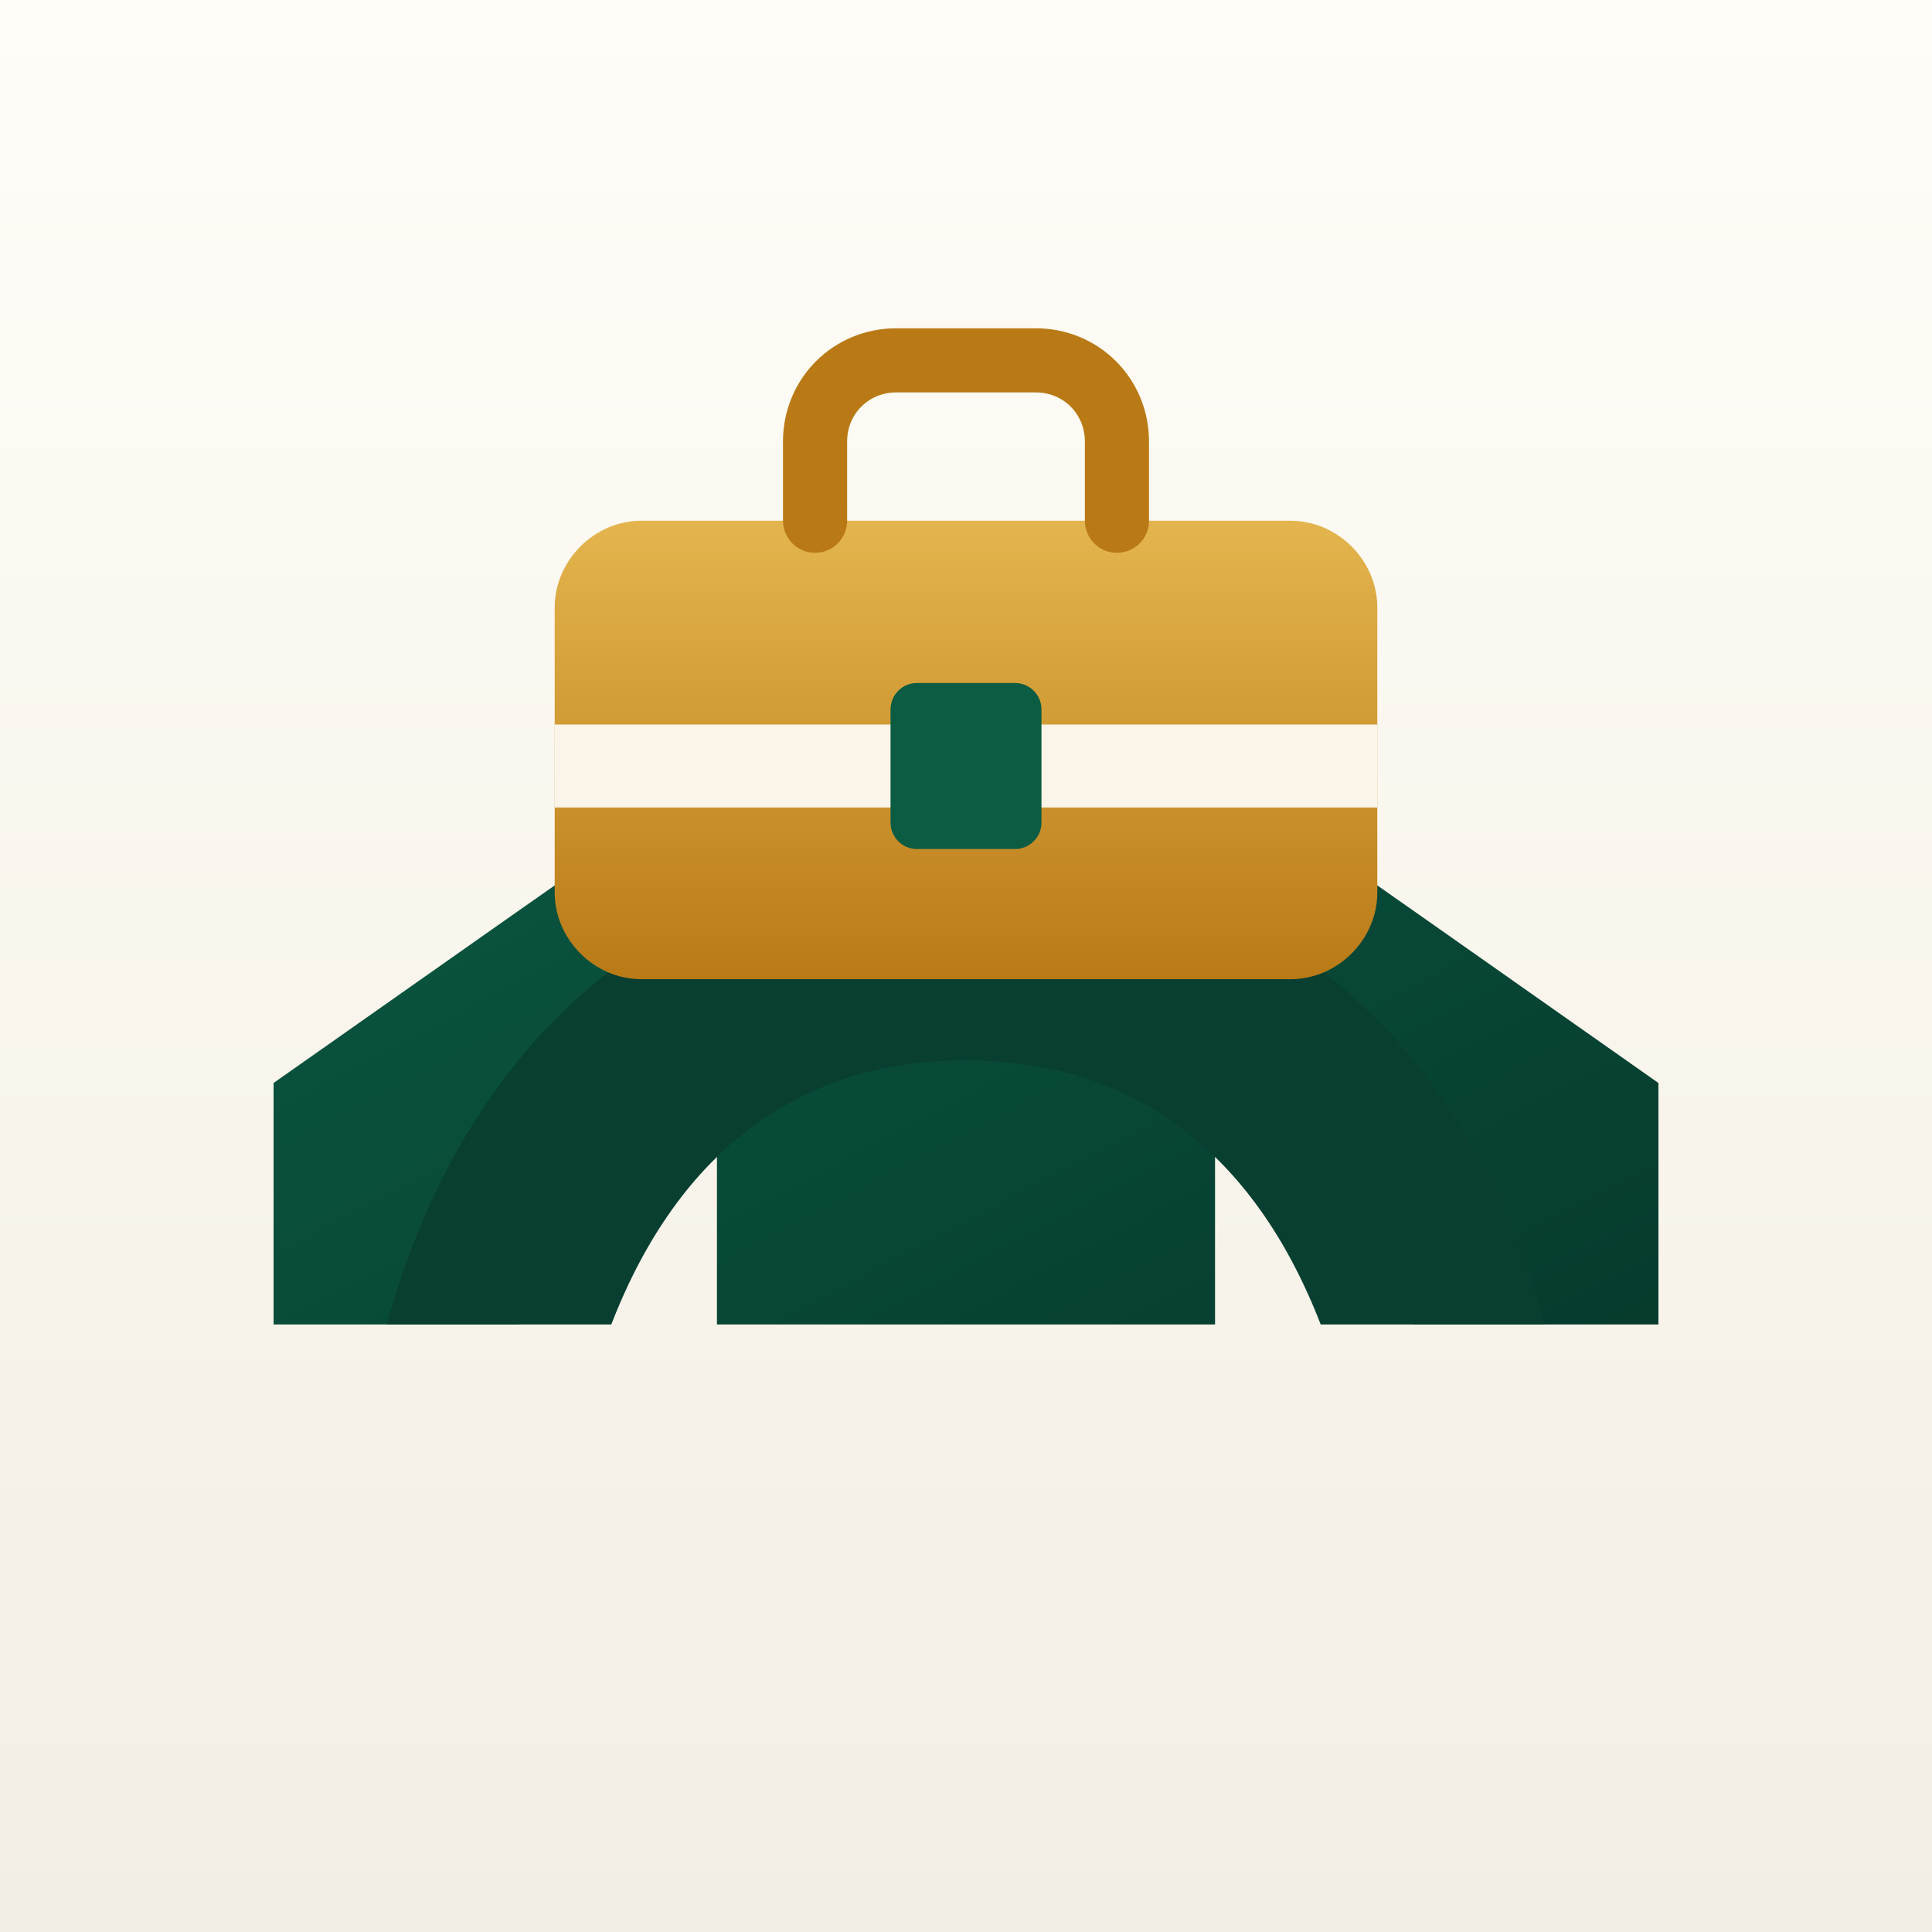
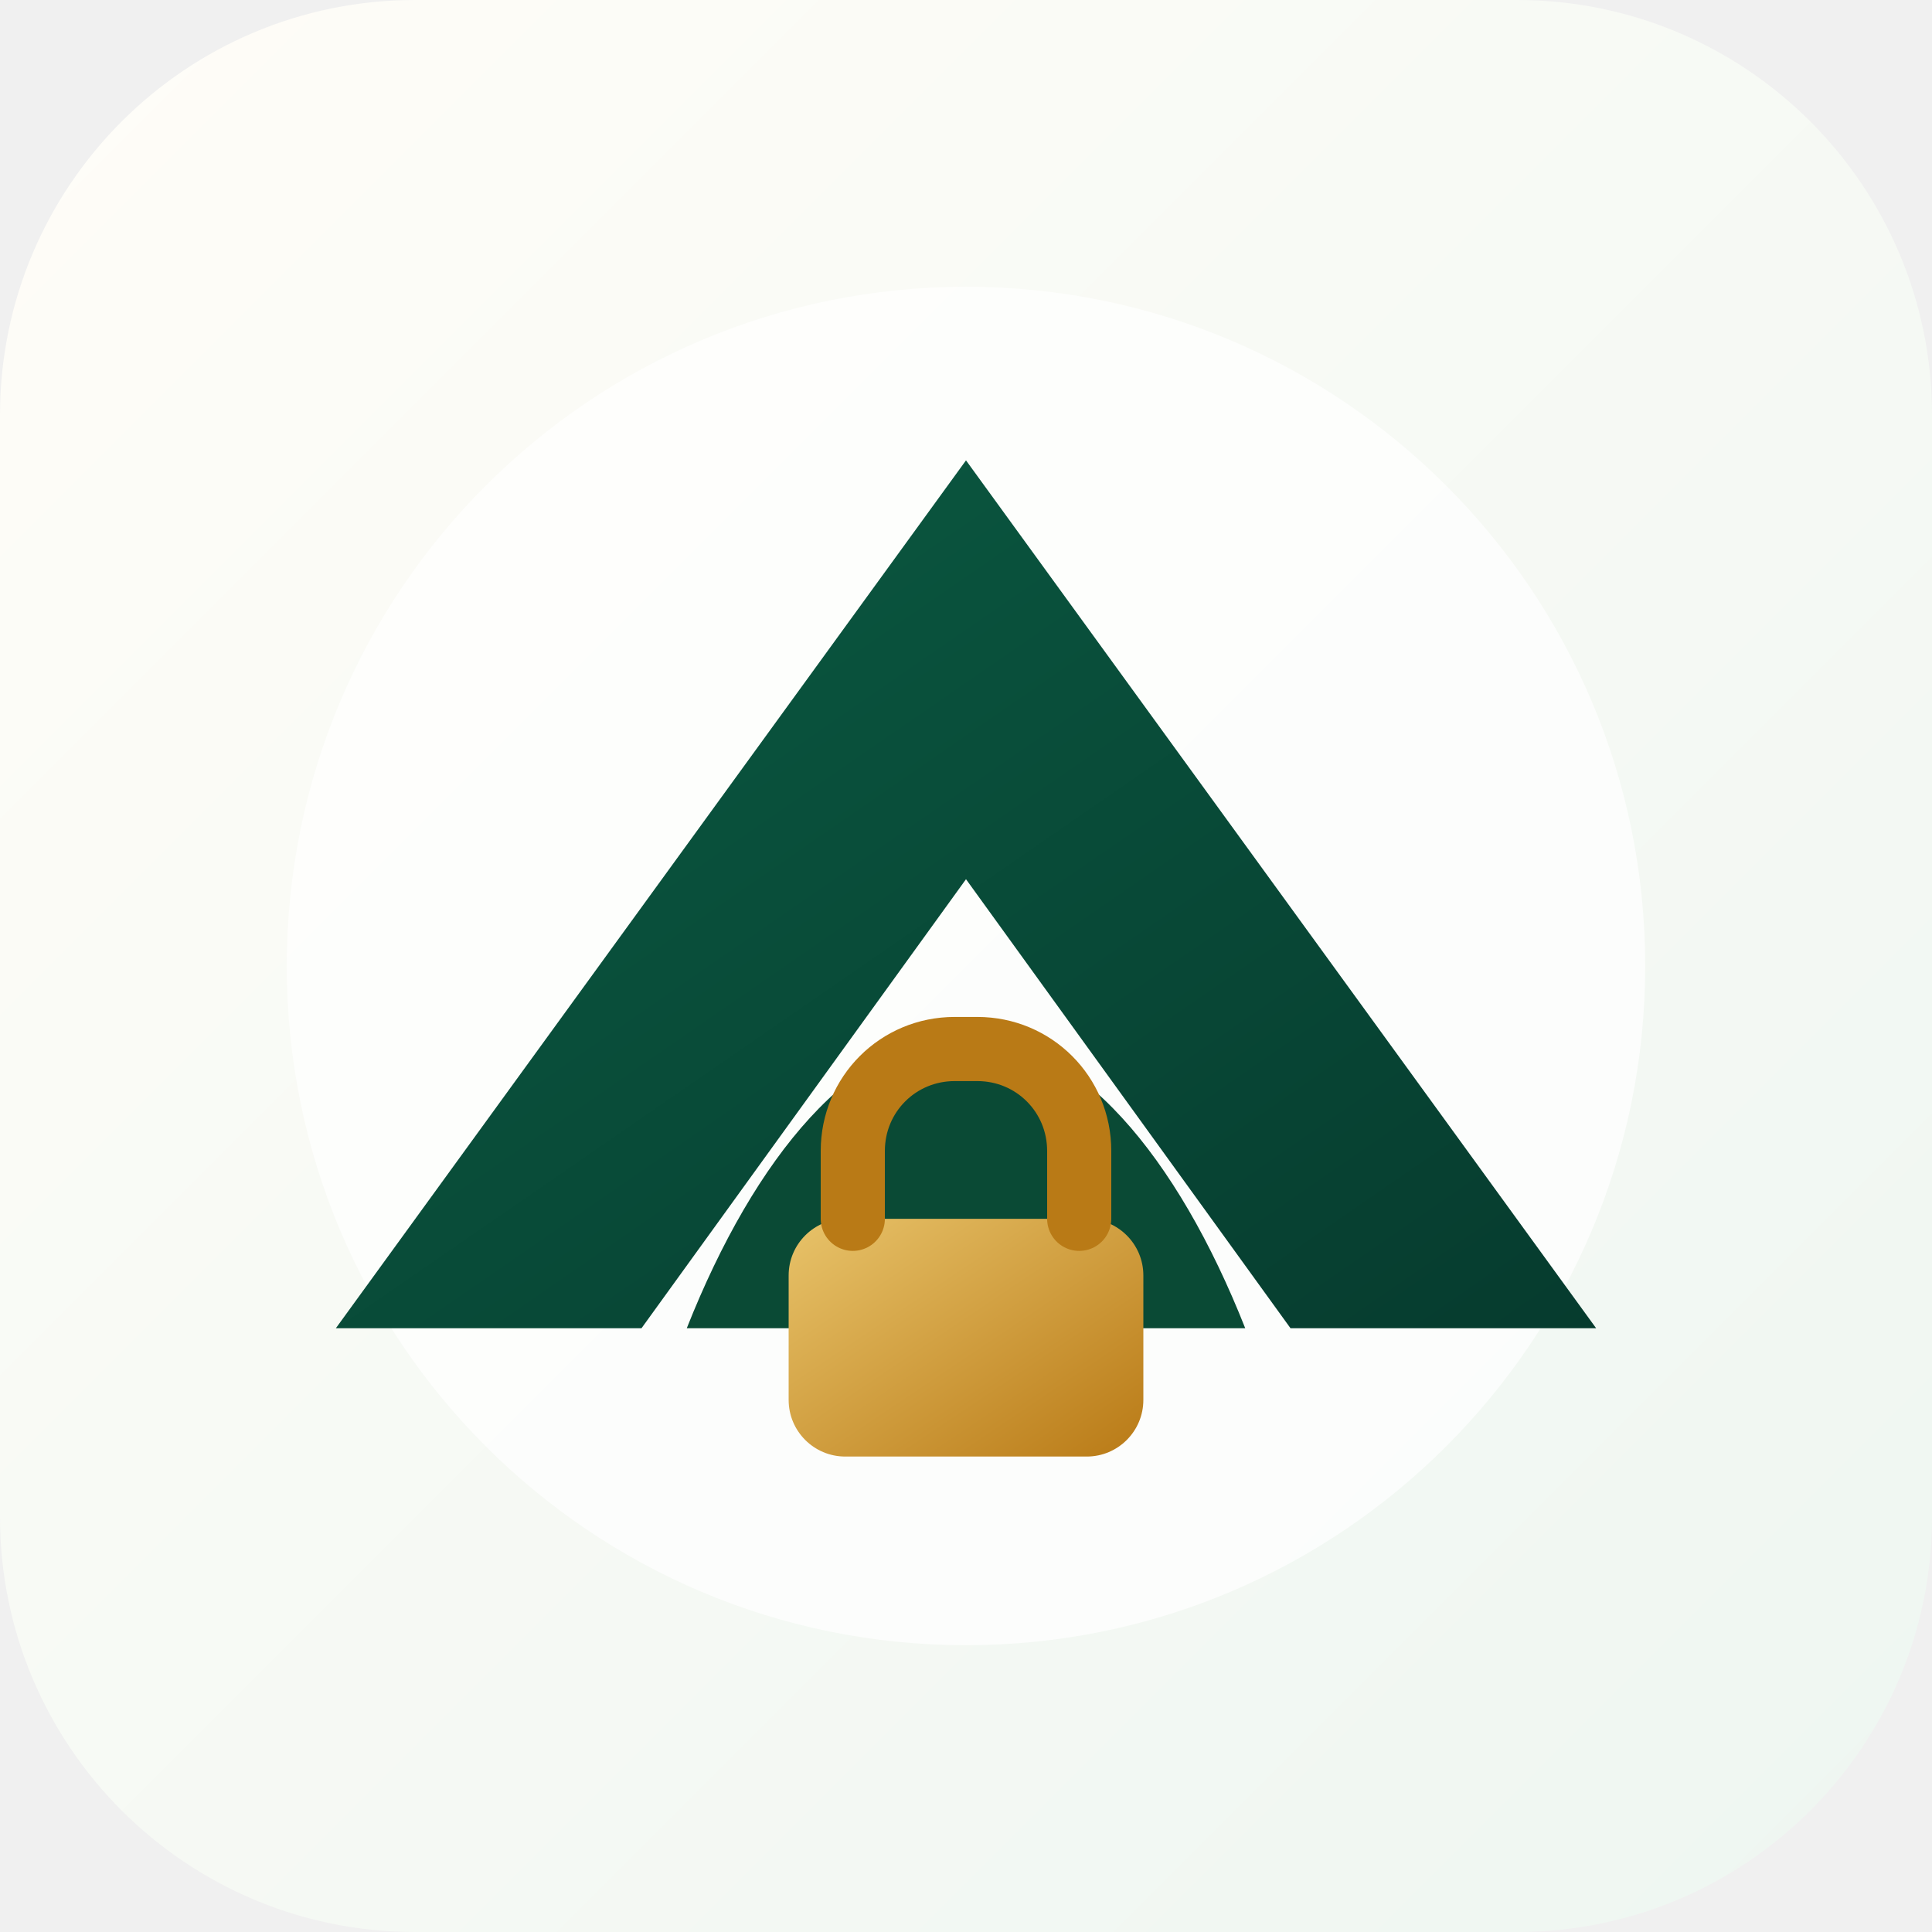
<svg xmlns="http://www.w3.org/2000/svg" viewBox="0 0 1024 1024">
  <defs>
-     <linearGradient id="bg" x1="0" y1="0" x2="0" y2="1">
+     <linearGradient id="bg" x1="0" y1="0" x2="1" y2="1">
      <stop offset="0" stop-color="#FFFDF8" />
-       <stop offset="1" stop-color="#F3EEE3" />
+       <stop offset="1" stop-color="#EEF6F1" />
    </linearGradient>
    <linearGradient id="green" x1="0" y1="0" x2="1" y2="1">
      <stop offset="0" stop-color="#0B5C43" />
      <stop offset="1" stop-color="#063B2E" />
    </linearGradient>
-     <linearGradient id="gold" x1="0" y1="0" x2="0" y2="1">
-       <stop offset="0" stop-color="#E4B54E" />
+     <linearGradient id="gold" x1="0" y1="0" x2="1" y2="1">
+       <stop offset="0" stop-color="#E8C36A" />
      <stop offset="1" stop-color="#B97A16" />
    </linearGradient>
  </defs>
-   <rect width="1024" height="1024" fill="url(#bg)" />
-   <path fill="url(#green)" d="M145 702V574l128-90 107-75 132-92 132 92 107 75 128 90v128H749V596l-105-74v180H380V522l-105 74v106H145zm307 0V477l60-42 60 42v225H452z" />
-   <path fill="#083F31" d="M205 702c43-156 154-248 307-248s264 92 307 248H700c-36-93-101-140-188-140s-152 47-188 140H205z" />
-   <path fill="url(#gold)" d="M340 276h344c25 0 46 21 46 46v151c0 25-21 46-46 46H340c-25 0-46-21-46-46V322c0-25 21-46 46-46z" />
-   <path fill="none" stroke="#B97A16" stroke-width="34" stroke-linecap="round" d="M432 276v-42c0-24 19-43 43-43h74c24 0 43 19 43 43v42" />
-   <path fill="#FFFDF8" d="M294 384h436v44H294z" opacity=".92" />
-   <rect x="472" y="362" width="80" height="88" rx="14" fill="#0B5C43" />
+   <rect width="1024" height="1024" rx="220" fill="url(#bg)" />
+   <circle cx="512" cy="512" r="360" fill="#FFFFFF" opacity=".72" />
+   <path fill="url(#green)" d="M178 704 512 244l334 460H684L512 466 340 704H178Z" />
+   <path fill="#0A4A35" d="M364 704c36-91 89-155 148-155s112 64 148 155H548c-13-30-24-45-36-45s-23 15-36 45H364Z" />
+   <rect x="418" y="646" width="188" height="126" rx="30" fill="url(#gold)" />
+   <path d="M452 646v-36c0-30 24-54 54-54h12c30 0 54 24 54 54v36" fill="none" stroke="#B97A16" stroke-width="34" stroke-linecap="round" />
</svg>
